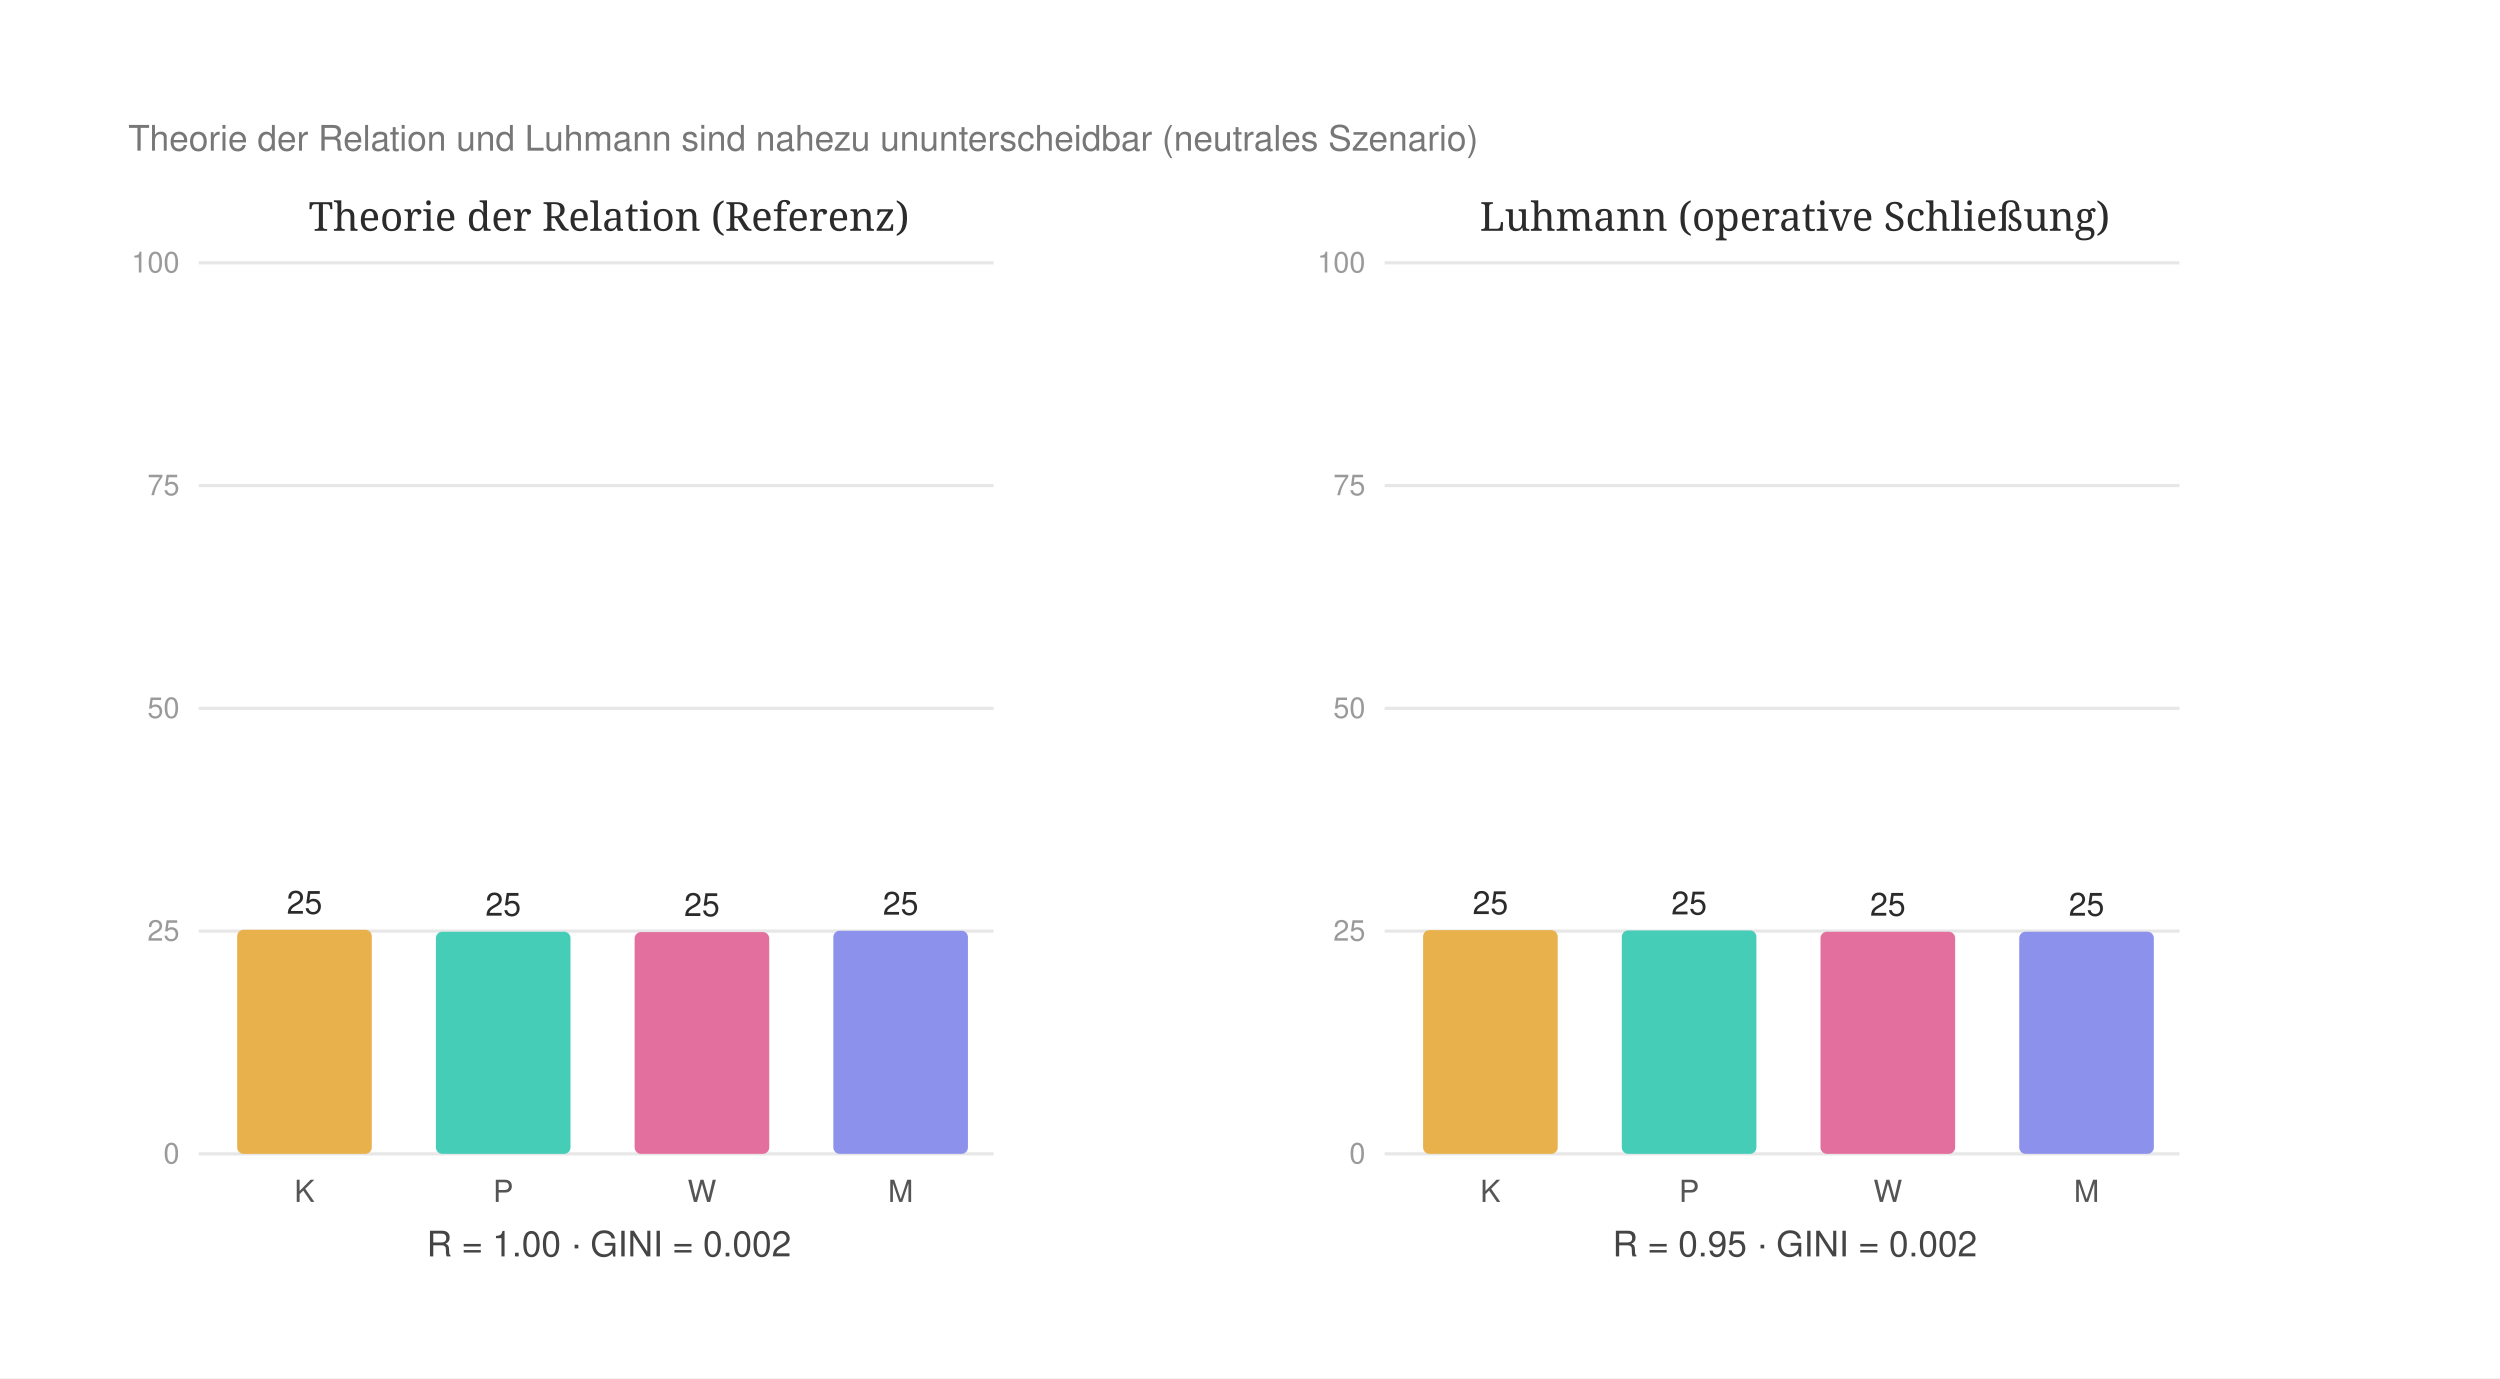
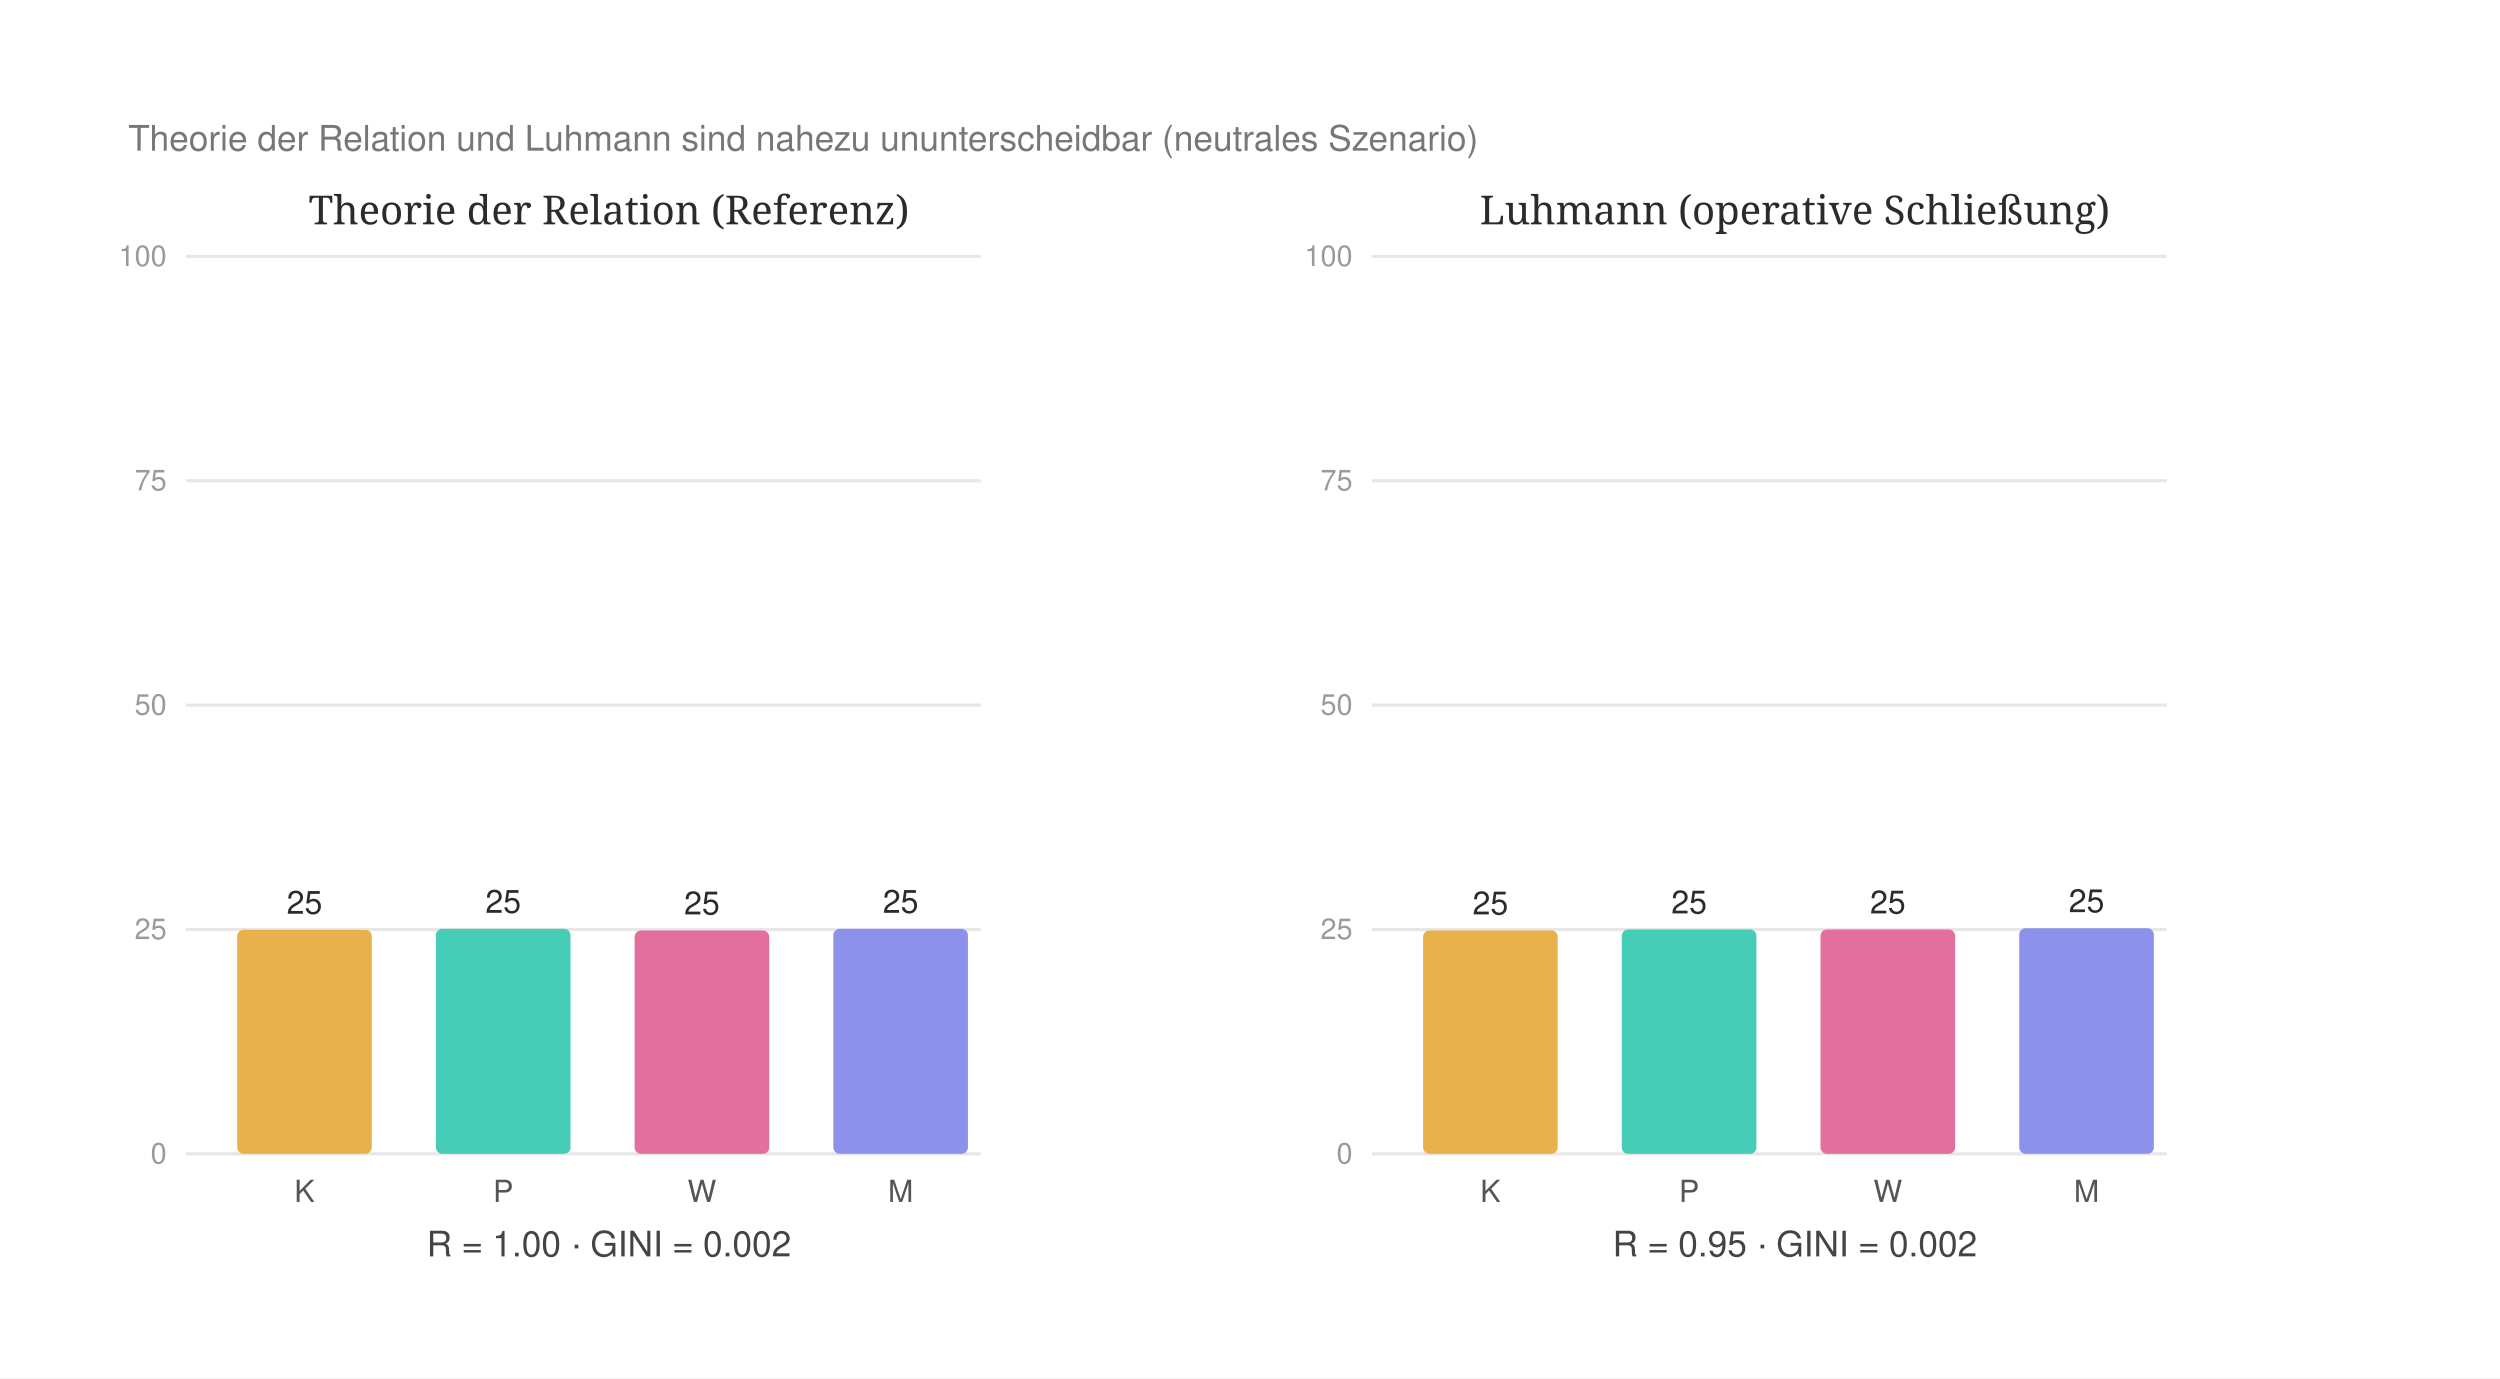
<svg xmlns="http://www.w3.org/2000/svg" viewBox="0 0 780 430" font-family="Helvetica,Arial,sans-serif">
  <rect width="780" height="430" fill="#fff" />
  <text x="40" y="47" font-size="11" fill="#777">Theorie der Relation und Luhmann sind nahezu ununterscheidbar (neutrales Szenario)</text>
-   <text x="190" y="72" font-size="12.5" font-family="Georgia,serif" fill="#2b2b2b" text-anchor="middle">Theorie der Relation (Referenz)</text>
-   <line x1="62" y1="360.0" x2="310" y2="360.0" stroke="#e7e7e7" />
-   <text x="56" y="363.0" font-size="9" fill="#9a9a9a" text-anchor="end">0</text>
-   <line x1="62" y1="290.5" x2="310" y2="290.5" stroke="#e7e7e7" />
-   <text x="56" y="293.5" font-size="9" fill="#9a9a9a" text-anchor="end">25</text>
-   <line x1="62" y1="221.0" x2="310" y2="221.0" stroke="#e7e7e7" />
-   <text x="56" y="224.0" font-size="9" fill="#9a9a9a" text-anchor="end">50</text>
-   <line x1="62" y1="151.5" x2="310" y2="151.5" stroke="#e7e7e7" />
-   <text x="56" y="154.5" font-size="9" fill="#9a9a9a" text-anchor="end">75</text>
-   <line x1="62" y1="82.0" x2="310" y2="82.0" stroke="#e7e7e7" />
-   <text x="56" y="85.0" font-size="9" fill="#9a9a9a" text-anchor="end">100</text>
+   <text x="190" y="70" font-size="12.5" font-family="Georgia,serif" fill="#2b2b2b" text-anchor="middle">Theorie der Relation (Referenz)</text>
+   <line x1="58" y1="360.0" x2="306" y2="360.0" stroke="#e7e7e7" />
+   <text x="52" y="363.0" font-size="9" fill="#9a9a9a" text-anchor="end">0</text>
+   <line x1="58" y1="290.0" x2="306" y2="290.0" stroke="#e7e7e7" />
+   <text x="52" y="293.0" font-size="9" fill="#9a9a9a" text-anchor="end">25</text>
+   <line x1="58" y1="220.0" x2="306" y2="220.0" stroke="#e7e7e7" />
+   <text x="52" y="223.0" font-size="9" fill="#9a9a9a" text-anchor="end">50</text>
+   <line x1="58" y1="150.0" x2="306" y2="150.0" stroke="#e7e7e7" />
+   <text x="52" y="153.0" font-size="9" fill="#9a9a9a" text-anchor="end">75</text>
+   <line x1="58" y1="80.0" x2="306" y2="80.0" stroke="#e7e7e7" />
+   <text x="52" y="83.0" font-size="9" fill="#9a9a9a" text-anchor="end">100</text>
  <rect x="74.0" y="290.1" width="42" height="69.9" fill="#E8B14C" rx="2" />
  <text x="95.0" y="285.1" font-size="10" fill="#2b2b2b" text-anchor="middle">25</text>
  <text x="95.0" y="375.0" font-size="9.5" fill="#555" text-anchor="middle">K</text>
-   <rect x="136.0" y="290.7" width="42" height="69.3" fill="#46CDB8" rx="2" />
-   <text x="157.0" y="285.7" font-size="10" fill="#2b2b2b" text-anchor="middle">25</text>
+   <rect x="136.0" y="289.8" width="42" height="70.2" fill="#46CDB8" rx="2" />
+   <text x="157.0" y="284.8" font-size="10" fill="#2b2b2b" text-anchor="middle">25</text>
  <text x="157.0" y="375.0" font-size="9.5" fill="#555" text-anchor="middle">P</text>
-   <rect x="198.0" y="290.8" width="42" height="69.2" fill="#E36F9E" rx="2" />
-   <text x="219.0" y="285.8" font-size="10" fill="#2b2b2b" text-anchor="middle">25</text>
+   <rect x="198.0" y="290.3" width="42" height="69.7" fill="#E36F9E" rx="2" />
+   <text x="219.0" y="285.3" font-size="10" fill="#2b2b2b" text-anchor="middle">25</text>
  <text x="219.0" y="375.0" font-size="9.5" fill="#555" text-anchor="middle">W</text>
-   <rect x="260.0" y="290.4" width="42" height="69.6" fill="#8C92EC" rx="2" />
-   <text x="281.0" y="285.4" font-size="10" fill="#2b2b2b" text-anchor="middle">25</text>
+   <rect x="260.0" y="289.8" width="42" height="70.2" fill="#8C92EC" rx="2" />
+   <text x="281.0" y="284.8" font-size="10" fill="#2b2b2b" text-anchor="middle">25</text>
  <text x="281.0" y="375.0" font-size="9.5" fill="#555" text-anchor="middle">M</text>
  <text x="190" y="392" font-size="11" fill="#444" text-anchor="middle">R = 1.00   ·   GINI = 0.002</text>
-   <text x="560" y="72" font-size="12.5" font-family="Georgia,serif" fill="#2b2b2b" text-anchor="middle">Luhmann (operative Schließung)</text>
-   <line x1="432" y1="360.0" x2="680" y2="360.0" stroke="#e7e7e7" />
-   <text x="426" y="363.0" font-size="9" fill="#9a9a9a" text-anchor="end">0</text>
-   <line x1="432" y1="290.5" x2="680" y2="290.5" stroke="#e7e7e7" />
-   <text x="426" y="293.5" font-size="9" fill="#9a9a9a" text-anchor="end">25</text>
-   <line x1="432" y1="221.0" x2="680" y2="221.0" stroke="#e7e7e7" />
-   <text x="426" y="224.0" font-size="9" fill="#9a9a9a" text-anchor="end">50</text>
-   <line x1="432" y1="151.5" x2="680" y2="151.5" stroke="#e7e7e7" />
-   <text x="426" y="154.5" font-size="9" fill="#9a9a9a" text-anchor="end">75</text>
-   <line x1="432" y1="82.0" x2="680" y2="82.0" stroke="#e7e7e7" />
-   <text x="426" y="85.0" font-size="9" fill="#9a9a9a" text-anchor="end">100</text>
-   <rect x="444.0" y="290.2" width="42" height="69.8" fill="#E8B14C" rx="2" />
-   <text x="465.0" y="285.2" font-size="10" fill="#2b2b2b" text-anchor="middle">25</text>
+   <text x="560" y="70" font-size="12.5" font-family="Georgia,serif" fill="#2b2b2b" text-anchor="middle">Luhmann (operative Schließung)</text>
+   <line x1="428" y1="360.0" x2="676" y2="360.0" stroke="#e7e7e7" />
+   <text x="422" y="363.0" font-size="9" fill="#9a9a9a" text-anchor="end">0</text>
+   <line x1="428" y1="290.0" x2="676" y2="290.0" stroke="#e7e7e7" />
+   <text x="422" y="293.0" font-size="9" fill="#9a9a9a" text-anchor="end">25</text>
+   <line x1="428" y1="220.0" x2="676" y2="220.0" stroke="#e7e7e7" />
+   <text x="422" y="223.0" font-size="9" fill="#9a9a9a" text-anchor="end">50</text>
+   <line x1="428" y1="150.0" x2="676" y2="150.0" stroke="#e7e7e7" />
+   <text x="422" y="153.0" font-size="9" fill="#9a9a9a" text-anchor="end">75</text>
+   <line x1="428" y1="80.0" x2="676" y2="80.0" stroke="#e7e7e7" />
+   <text x="422" y="83.0" font-size="9" fill="#9a9a9a" text-anchor="end">100</text>
+   <rect x="444.0" y="290.3" width="42" height="69.7" fill="#E8B14C" rx="2" />
+   <text x="465.0" y="285.3" font-size="10" fill="#2b2b2b" text-anchor="middle">25</text>
  <text x="465.0" y="375.0" font-size="9.5" fill="#555" text-anchor="middle">K</text>
-   <rect x="506.0" y="290.3" width="42" height="69.7" fill="#46CDB8" rx="2" />
-   <text x="527.0" y="285.3" font-size="10" fill="#2b2b2b" text-anchor="middle">25</text>
+   <rect x="506.0" y="290.0" width="42" height="70.0" fill="#46CDB8" rx="2" />
+   <text x="527.0" y="285.0" font-size="10" fill="#2b2b2b" text-anchor="middle">25</text>
  <text x="527.0" y="375.0" font-size="9.5" fill="#555" text-anchor="middle">P</text>
-   <rect x="568.0" y="290.7" width="42" height="69.3" fill="#E36F9E" rx="2" />
-   <text x="589.0" y="285.7" font-size="10" fill="#2b2b2b" text-anchor="middle">25</text>
+   <rect x="568.0" y="290.0" width="42" height="70.0" fill="#E36F9E" rx="2" />
+   <text x="589.0" y="285.0" font-size="10" fill="#2b2b2b" text-anchor="middle">25</text>
  <text x="589.0" y="375.0" font-size="9.5" fill="#555" text-anchor="middle">W</text>
-   <rect x="630.0" y="290.7" width="42" height="69.3" fill="#8C92EC" rx="2" />
-   <text x="651.0" y="285.7" font-size="10" fill="#2b2b2b" text-anchor="middle">25</text>
+   <rect x="630.0" y="289.6" width="42" height="70.4" fill="#8C92EC" rx="2" />
+   <text x="651.0" y="284.6" font-size="10" fill="#2b2b2b" text-anchor="middle">25</text>
  <text x="651.0" y="375.0" font-size="9.5" fill="#555" text-anchor="middle">M</text>
  <text x="560" y="392" font-size="11" fill="#444" text-anchor="middle">R = 0.95   ·   GINI = 0.002</text>
</svg>
